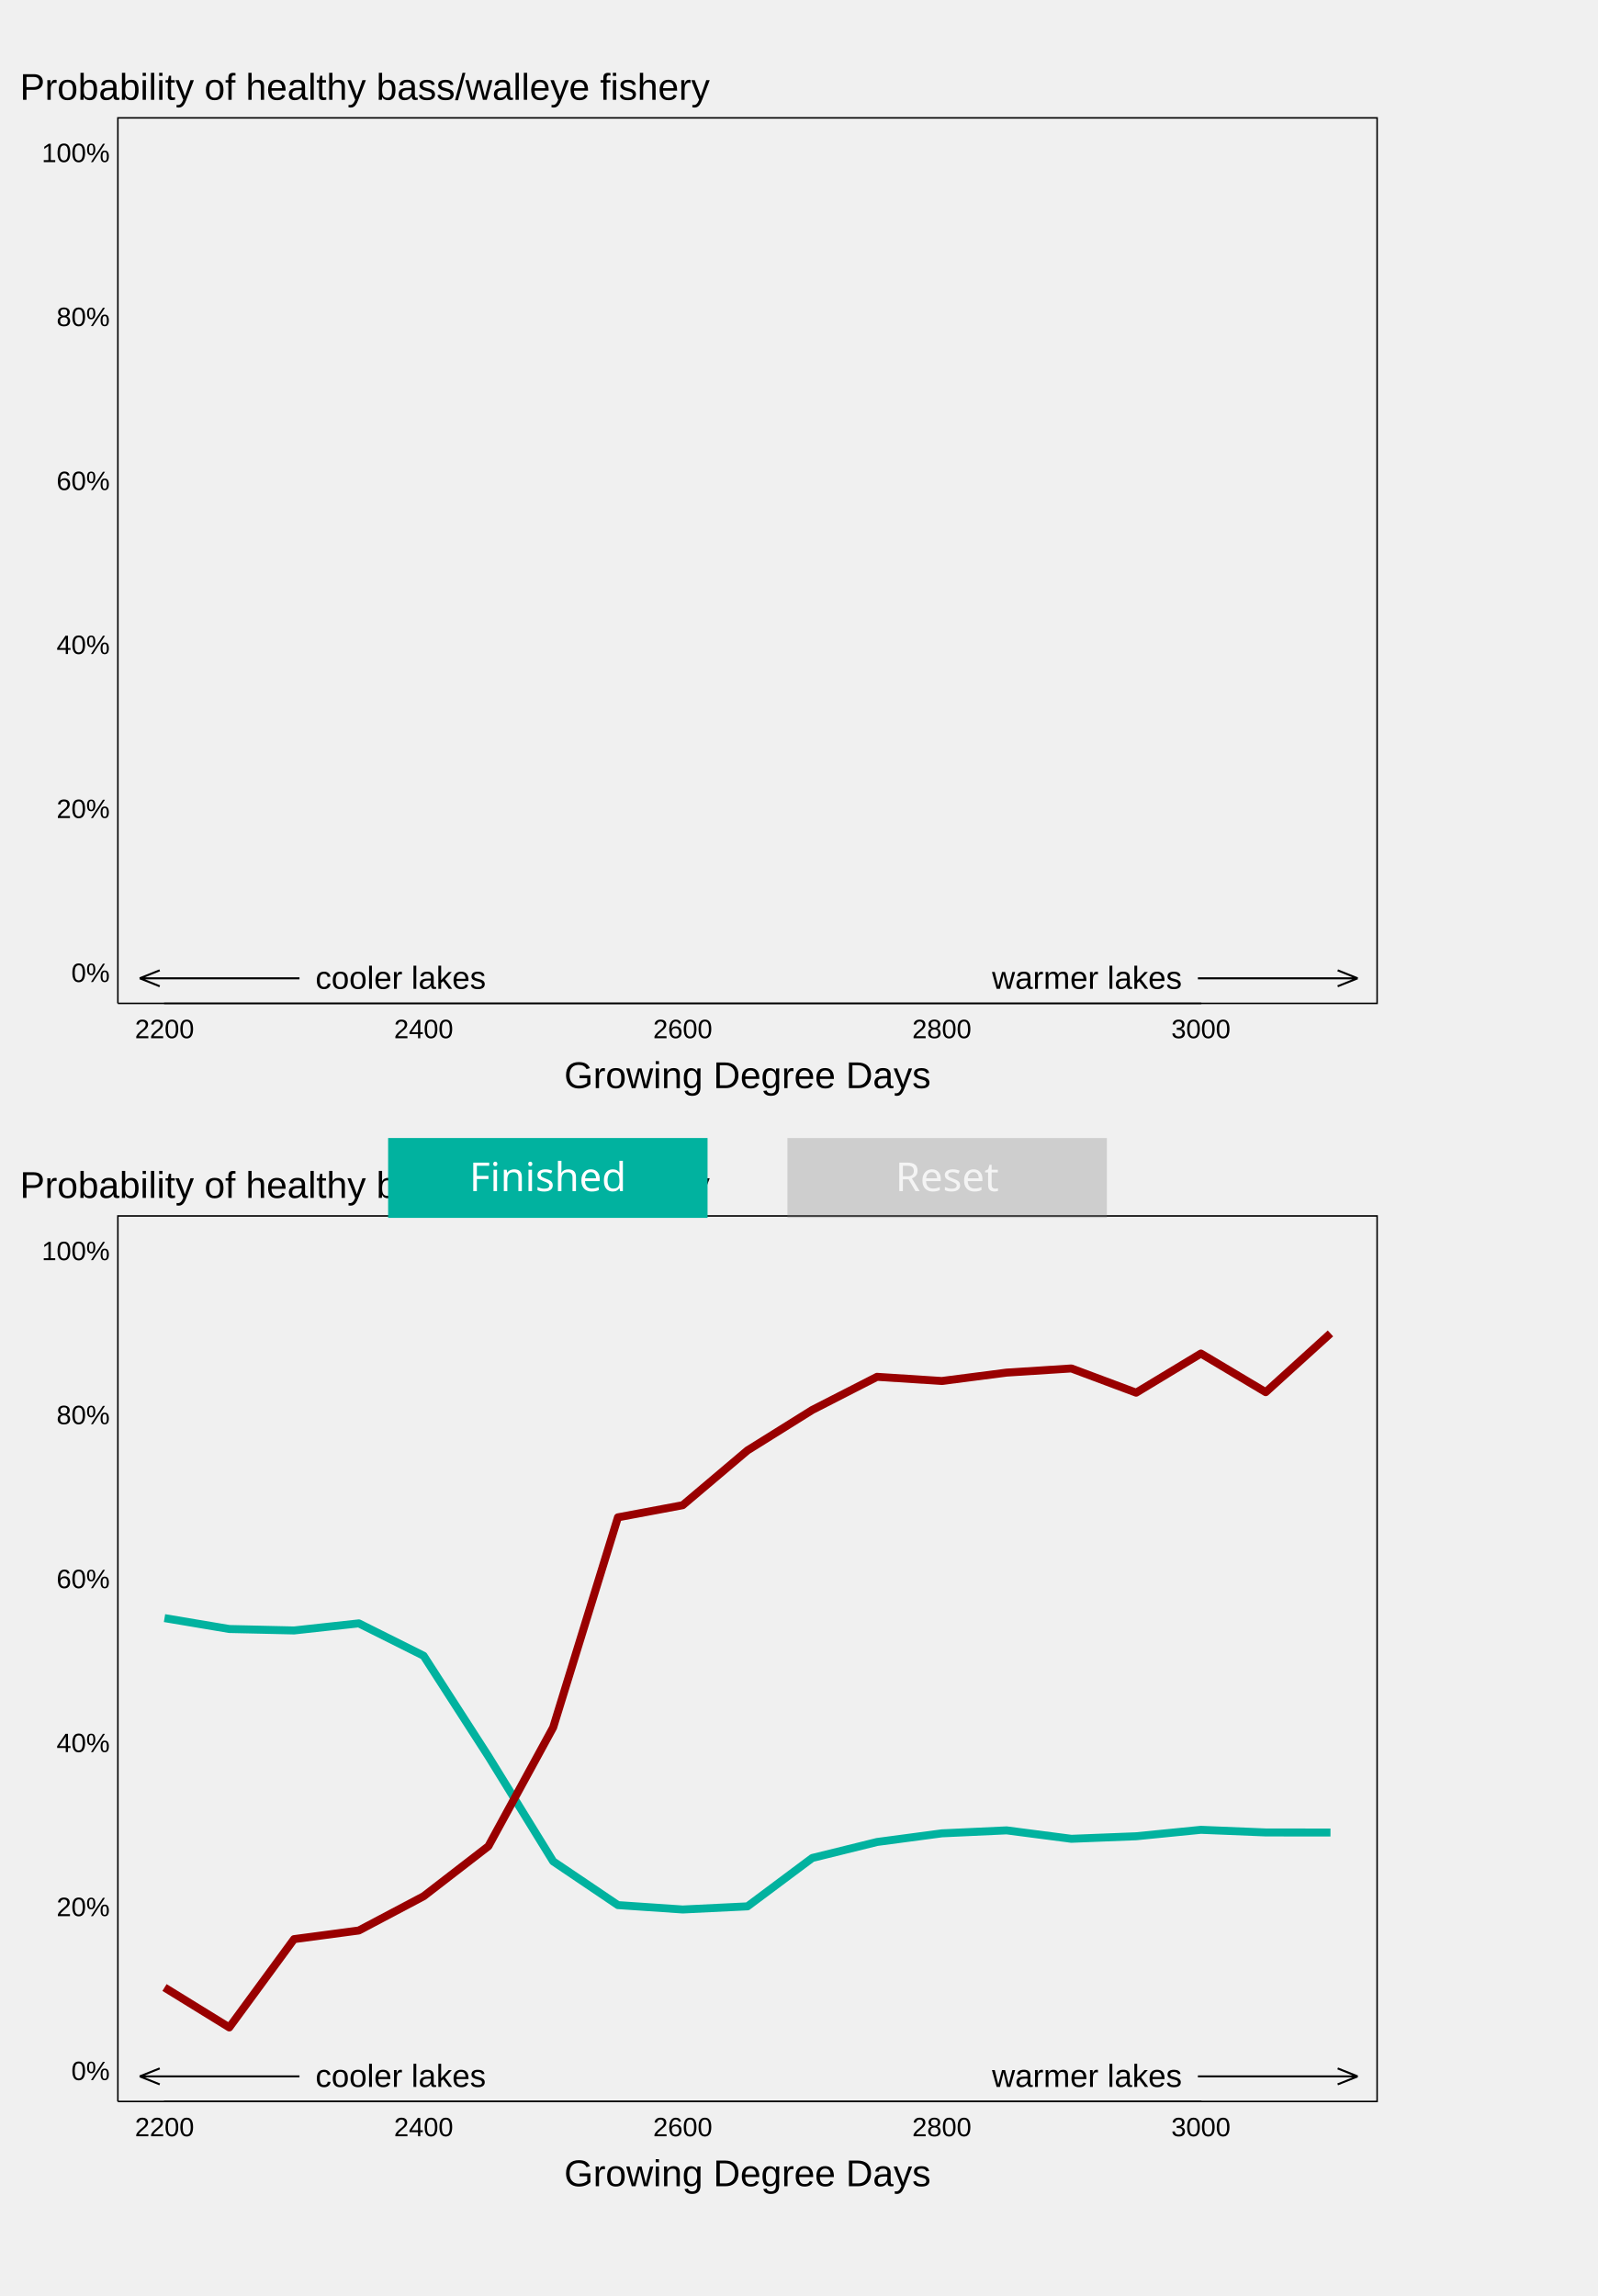
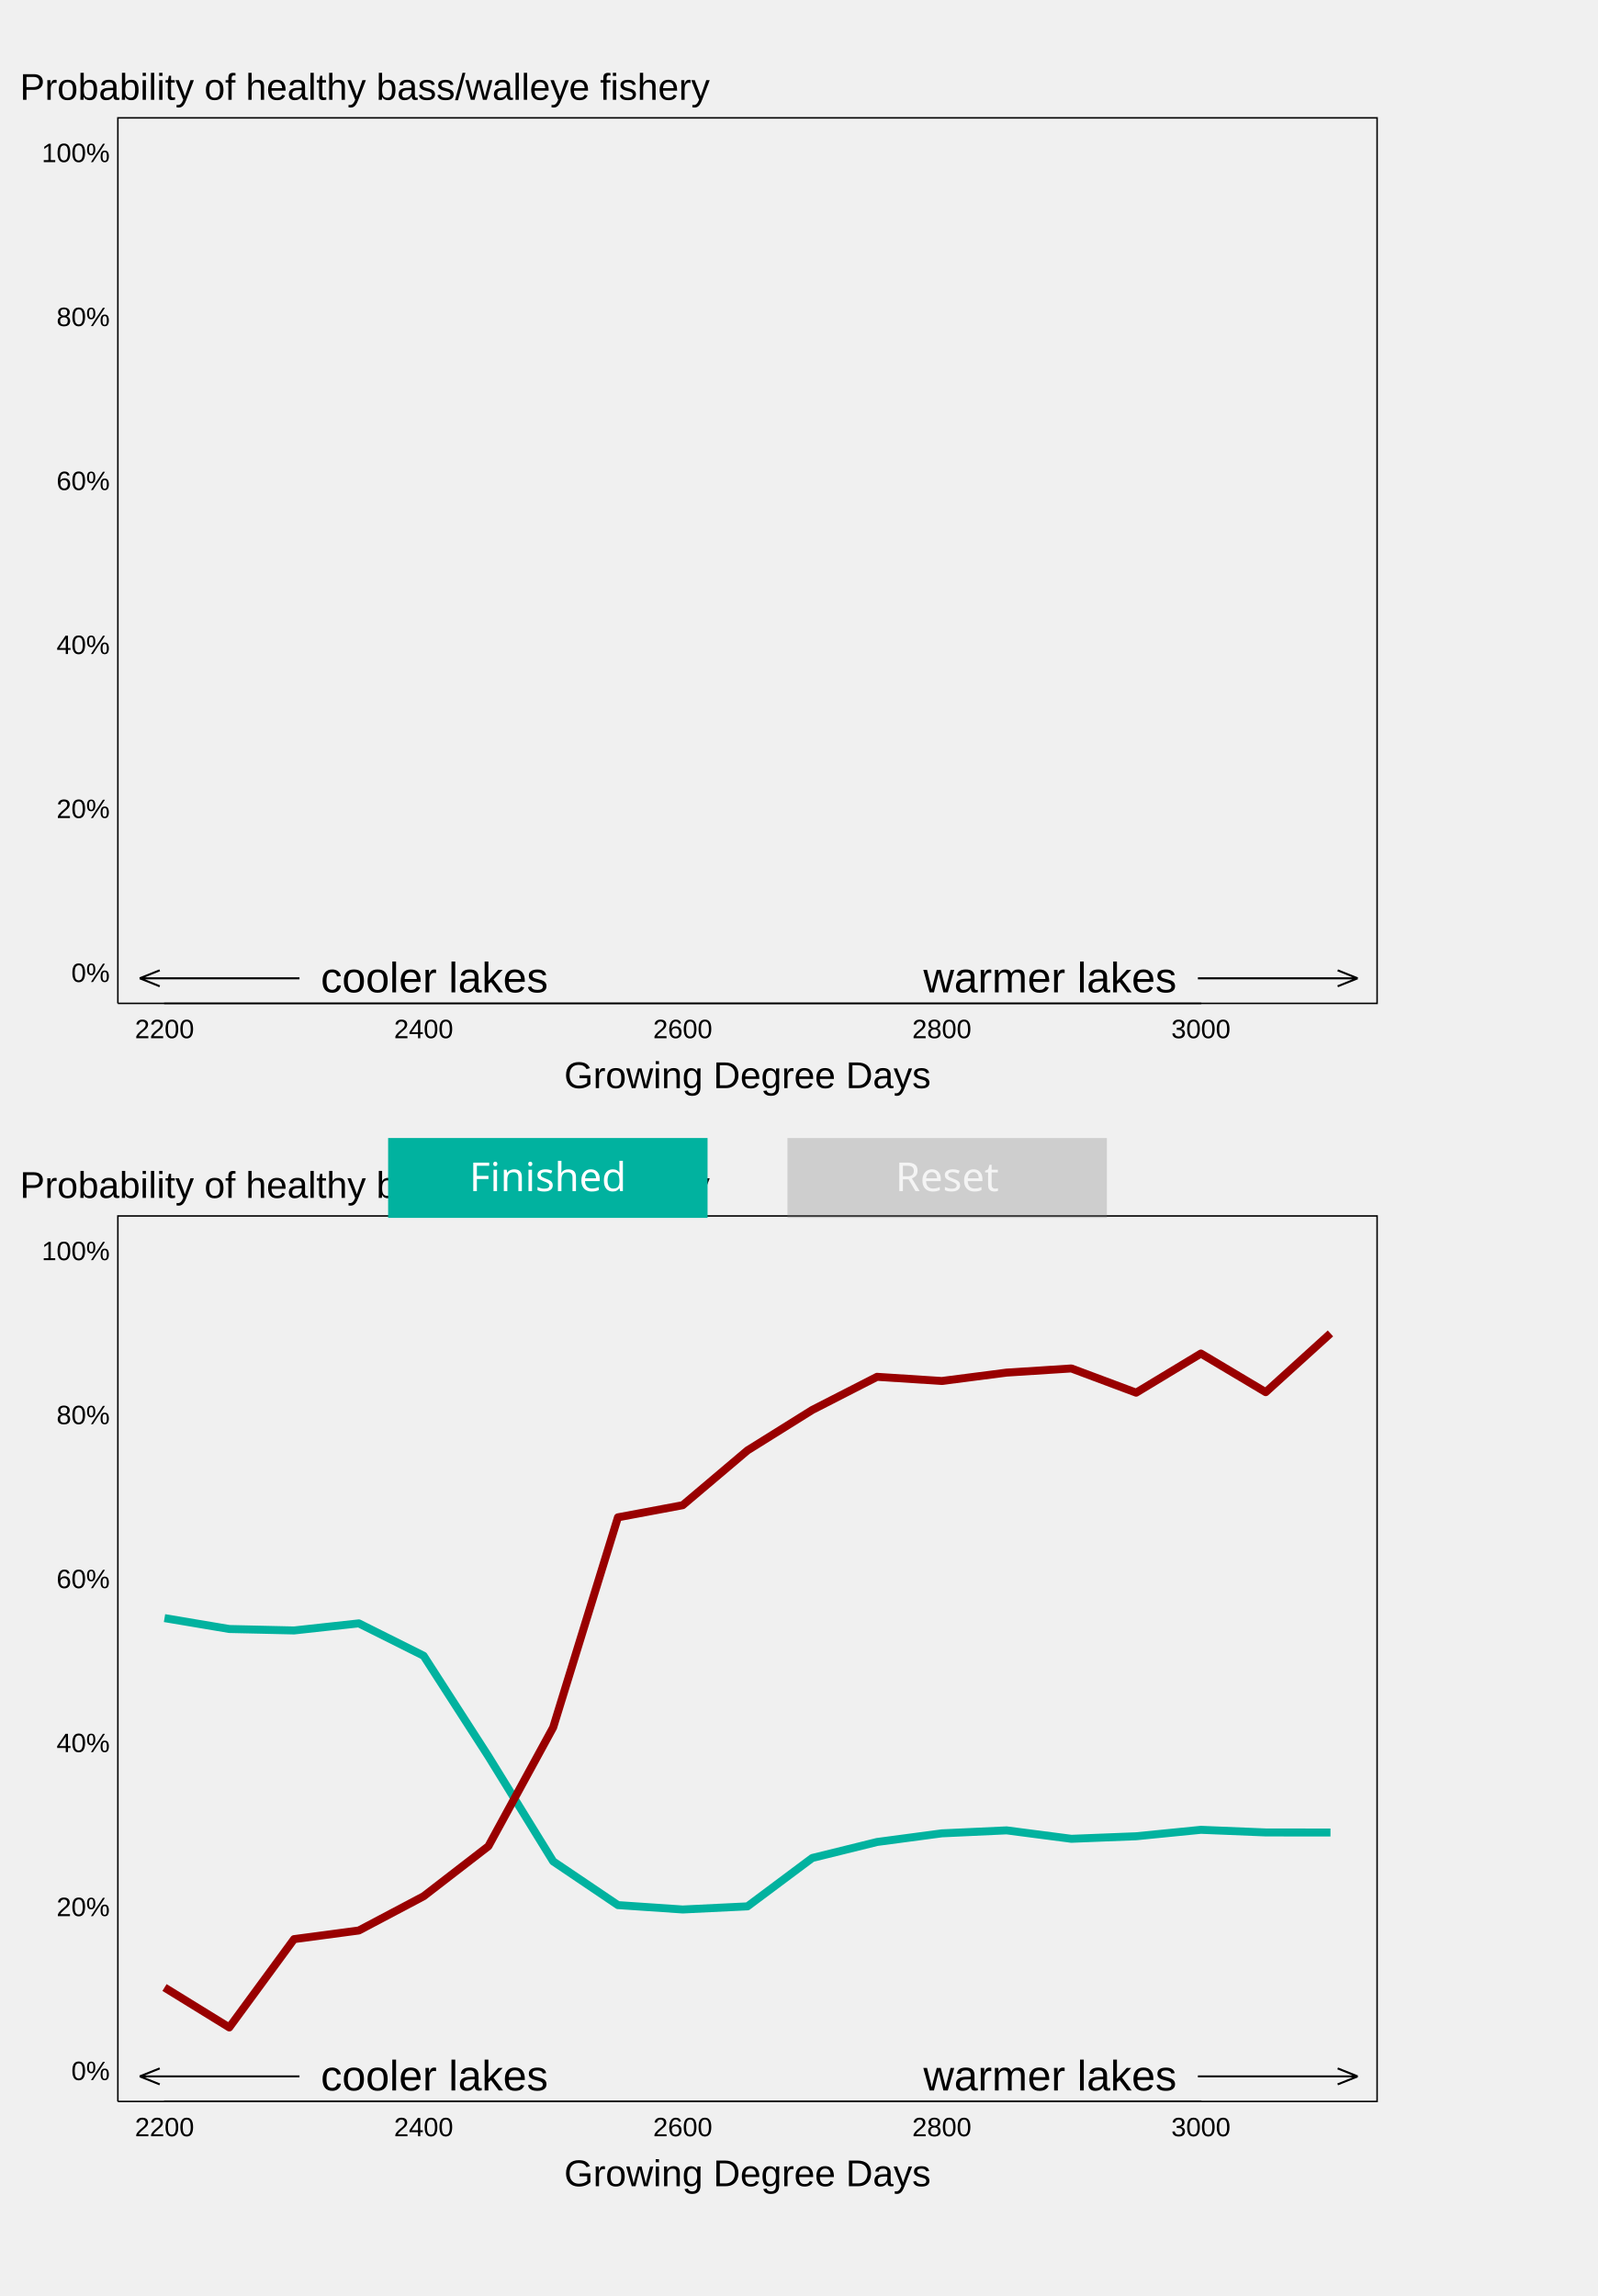
<svg xmlns="http://www.w3.org/2000/svg" version="1.1" preserveAspectRatio="xMinYMin meet" viewBox="0 0 800 1150">
  <style>
		text {
		  font-size: 20px;
		  cursor: default;
		  font-family: Tahoma, Geneva, sans-serif;
		  -webkit-touch-callout: none; /* iOS Safari */
		  -webkit-user-select: none;   /* Chrome/Safari/Opera */
		  -khtml-user-select: none;    /* Konqueror */
		  -moz-user-select: none;      /* Firefox */
		  -ms-user-select: none;       /* Internet Explorer/Edge */
		  user-select: none;           /* Non-prefixed version, currently
		                                  not supported by any browser */
		}

    .hidden {
      opacity:0.0;
    }  
    .disabled {
      opacity:0.3;
      cursor: default;
      pointer-events: none
    }
    .enabled {
      opacity:1.0;
      cursor: pointer;
    }
	line {
	      fill: none;
	      stroke: #000000;
	      stroke-linecap: round;
	      stroke-linejoin: round;
	      stroke-miterlimit: 10.00;
	    }
		.moveable{
			cursor: pointer;	
		}
		.locked {
			cursor: default;	
		}
    </style>
  <g id="help-boxes" fill="#ffffcc" />
  <g id="wally-fish-tips" stroke="#01b29F" fill="#01b29F" />
  <g id="bass-fish-tips" stroke="#990000" fill="#990000" />
  <g id="user-data">
    <line x1="82.40" y1="502.56" x2="601.51" y2="502.56" style="stroke-width: 0.75;" />
    <g id="x-tick-labels" text-anchor="middle">
      <text x="82.40" y="520" style="font-size: 10.00pt; font-family: Arial;">2200</text>
      <text x="212.18" y="520" style="font-size: 10.00pt; font-family: Arial;">2400</text>
      <text x="341.96" y="520" style="font-size: 10.00pt; font-family: Arial;">2600</text>
      <text x="471.73" y="520" style="font-size: 10.00pt; font-family: Arial;">2800</text>
      <text x="601.51" y="520" style="font-size: 10.00pt; font-family: Arial;">3000</text>
    </g>
    <g id="y-tick-labels" text-anchor="end">
      <text x="55" y="491.86" style="font-size: 10.00pt; font-family: Arial;">0%</text>
      <text x="55" y="409.73" style="font-size: 10.00pt; font-family: Arial;">20%</text>
      <text x="55" y="327.59" style="font-size: 10.00pt; font-family: Arial;">40%</text>
      <text x="55" y="245.46" style="font-size: 10.00pt; font-family: Arial;">60%</text>
      <text x="55" y="163.33" style="font-size: 10.00pt; font-family: Arial;">80%</text>
      <text x="55" y="81.19" style="font-size: 10.00pt; font-family: Arial;">100%</text>
    </g>
    <text x="10" y="50" style="font-size: 14.00pt; font-family: Arial;" text-anchor="begin">Probability of healthy bass/walleye fishery</text>
    <polyline points="59.04,502.56 689.76,502.56 689.76,59.04 59.04,59.04 59.04,502.56 " style="stroke-width: 0.75;" fill="none" stroke="black" />
-     <text x="600" y="490" text-anchor="end" dy="0.33em" dx="-0.5em" style="font-size: 12.00pt; font-family: Arial;">warmer lakes</text>
+     <text x="600" y="490" text-anchor="end" dy="0.33em" dx="-0.5em" style="font-size: 16.00pt; font-family: Arial;">warmer lakes</text>
    <path d="M600,490 h80 l-10,-4 m10,4 l-10,4" fill="none" stroke="black" />
-     <text x="150" y="490" text-anchor="begin" dy="0.33em" dx="0.5em" style="font-size: 12.00pt; font-family: Arial;">cooler lakes</text>
+     <text x="150" y="490" text-anchor="begin" dy="0.33em" dx="0.5em" style="font-size: 16.00pt; font-family: Arial;">cooler lakes</text>
    <path d="M150,490 h-80 l10,-4 m-10,4 l10,4" fill="none" stroke="black" />
    <text x="374.4" y="545" text-anchor="middle" style="font-size: 14.00pt; font-family: Arial;">Growing Degree Days</text>
  </g>
  <g id="modeled-data" transform="translate(0,550)">
    <polyline points="82.40,260.46 114.84,265.92 147.29,266.65 179.73,263.10 212.18,279.33 244.62,329.67 277.07,382.31 309.51,404.21 341.96,406.41 374.40,404.84 406.84,380.61 439.29,372.60 471.73,368.27 504.18,366.78 536.62,371.00 569.07,369.73 601.51,366.50 633.96,367.82 666.40,367.86 " stroke-width="4" clip-path="url(#cp1)" fill="none" stroke="#01b29F" stroke-linejoin="round" id="wally-real" />
    <line x1="82.40" y1="502.56" x2="601.51" y2="502.56" style="stroke-width: 0.75;" />
    <g id="x-tick-labels" text-anchor="middle">
      <text x="82.40" y="520" style="font-size: 10.00pt; font-family: Arial;">2200</text>
      <text x="212.18" y="520" style="font-size: 10.00pt; font-family: Arial;">2400</text>
      <text x="341.96" y="520" style="font-size: 10.00pt; font-family: Arial;">2600</text>
      <text x="471.73" y="520" style="font-size: 10.00pt; font-family: Arial;">2800</text>
      <text x="601.51" y="520" style="font-size: 10.00pt; font-family: Arial;">3000</text>
    </g>
    <g id="y-tick-labels" text-anchor="end">
      <text x="55" y="491.86" style="font-size: 10.00pt; font-family: Arial;">0%</text>
      <text x="55" y="409.73" style="font-size: 10.00pt; font-family: Arial;">20%</text>
      <text x="55" y="327.59" style="font-size: 10.00pt; font-family: Arial;">40%</text>
      <text x="55" y="245.46" style="font-size: 10.00pt; font-family: Arial;">60%</text>
      <text x="55" y="163.33" style="font-size: 10.00pt; font-family: Arial;">80%</text>
      <text x="55" y="81.19" style="font-size: 10.00pt; font-family: Arial;">100%</text>
    </g>
    <text x="10" y="50" style="font-size: 14.00pt; font-family: Arial;" text-anchor="begin">Probability of healthy bass/walleye fishery</text>
    <polyline points="59.04,502.56 689.76,502.56 689.76,59.04 59.04,59.04 59.04,502.56 " style="stroke-width: 0.75;" fill="none" stroke="black" />
-     <text x="600" y="490" text-anchor="end" dy="0.33em" dx="-0.5em" style="font-size: 12.00pt; font-family: Arial;">warmer lakes</text>
+     <text x="600" y="490" text-anchor="end" dy="0.33em" dx="-0.5em" style="font-size: 16.00pt; font-family: Arial;">warmer lakes</text>
    <path d="M600,490 h80 l-10,-4 m10,4 l-10,4" fill="none" stroke="black" />
-     <text x="150" y="490" text-anchor="begin" dy="0.33em" dx="0.5em" style="font-size: 12.00pt; font-family: Arial;">cooler lakes</text>
+     <text x="150" y="490" text-anchor="begin" dy="0.33em" dx="0.5em" style="font-size: 16.00pt; font-family: Arial;">cooler lakes</text>
    <path d="M150,490 h-80 l10,-4 m-10,4 l10,4" fill="none" stroke="black" />
    <text x="374.4" y="545" text-anchor="middle" style="font-size: 14.00pt; font-family: Arial;">Growing Degree Days</text>
    <polyline points="82.40,445.49 114.84,465.48 147.29,421.25 179.73,416.93 212.18,399.78 244.62,374.73 277.07,315.21 309.51,209.99 341.96,203.91 374.40,176.47 406.84,156.21 439.29,139.61 471.73,141.70 504.18,137.50 536.62,135.42 569.07,147.55 601.51,127.95 633.96,147.29 666.40,117.87 " stroke-width="4" stroke="#990000" stroke-linejoin="round" fill="none" id="bass-real" />
  </g>
  <path fill="none" stroke="#01b29F" stroke-width="3" id="wally-line" />
  <path fill="none" stroke="#990000" stroke-width="3" id="bass-line" />
  <g id="domain-boxes" opacity="0" />
  <g id="wally-dots" fill="#01b29F" />
  <g id="bass-dots" fill="#990000" />
  <g id="buttons" transform="translate(374.4,570)">
    <g id="im-done" transform="translate(-180,0)">
      <rect width="160" height="40" fill="#01b29F" />
      <text y="20" x="80" dy="0.33em" text-anchor="middle" fill="white">Finished</text>
      <rect width="160" height="40" opacity="0" />
    </g>
    <g id="start-over" transform="translate(20,0)" class="disabled">
      <rect width="160" height="40" fill="grey" />
      <text y="20" x="80" dy="0.33em" text-anchor="middle" fill="white">Reset</text>
      <rect width="160" height="40" opacity="0" />
    </g>
  </g>
</svg>
